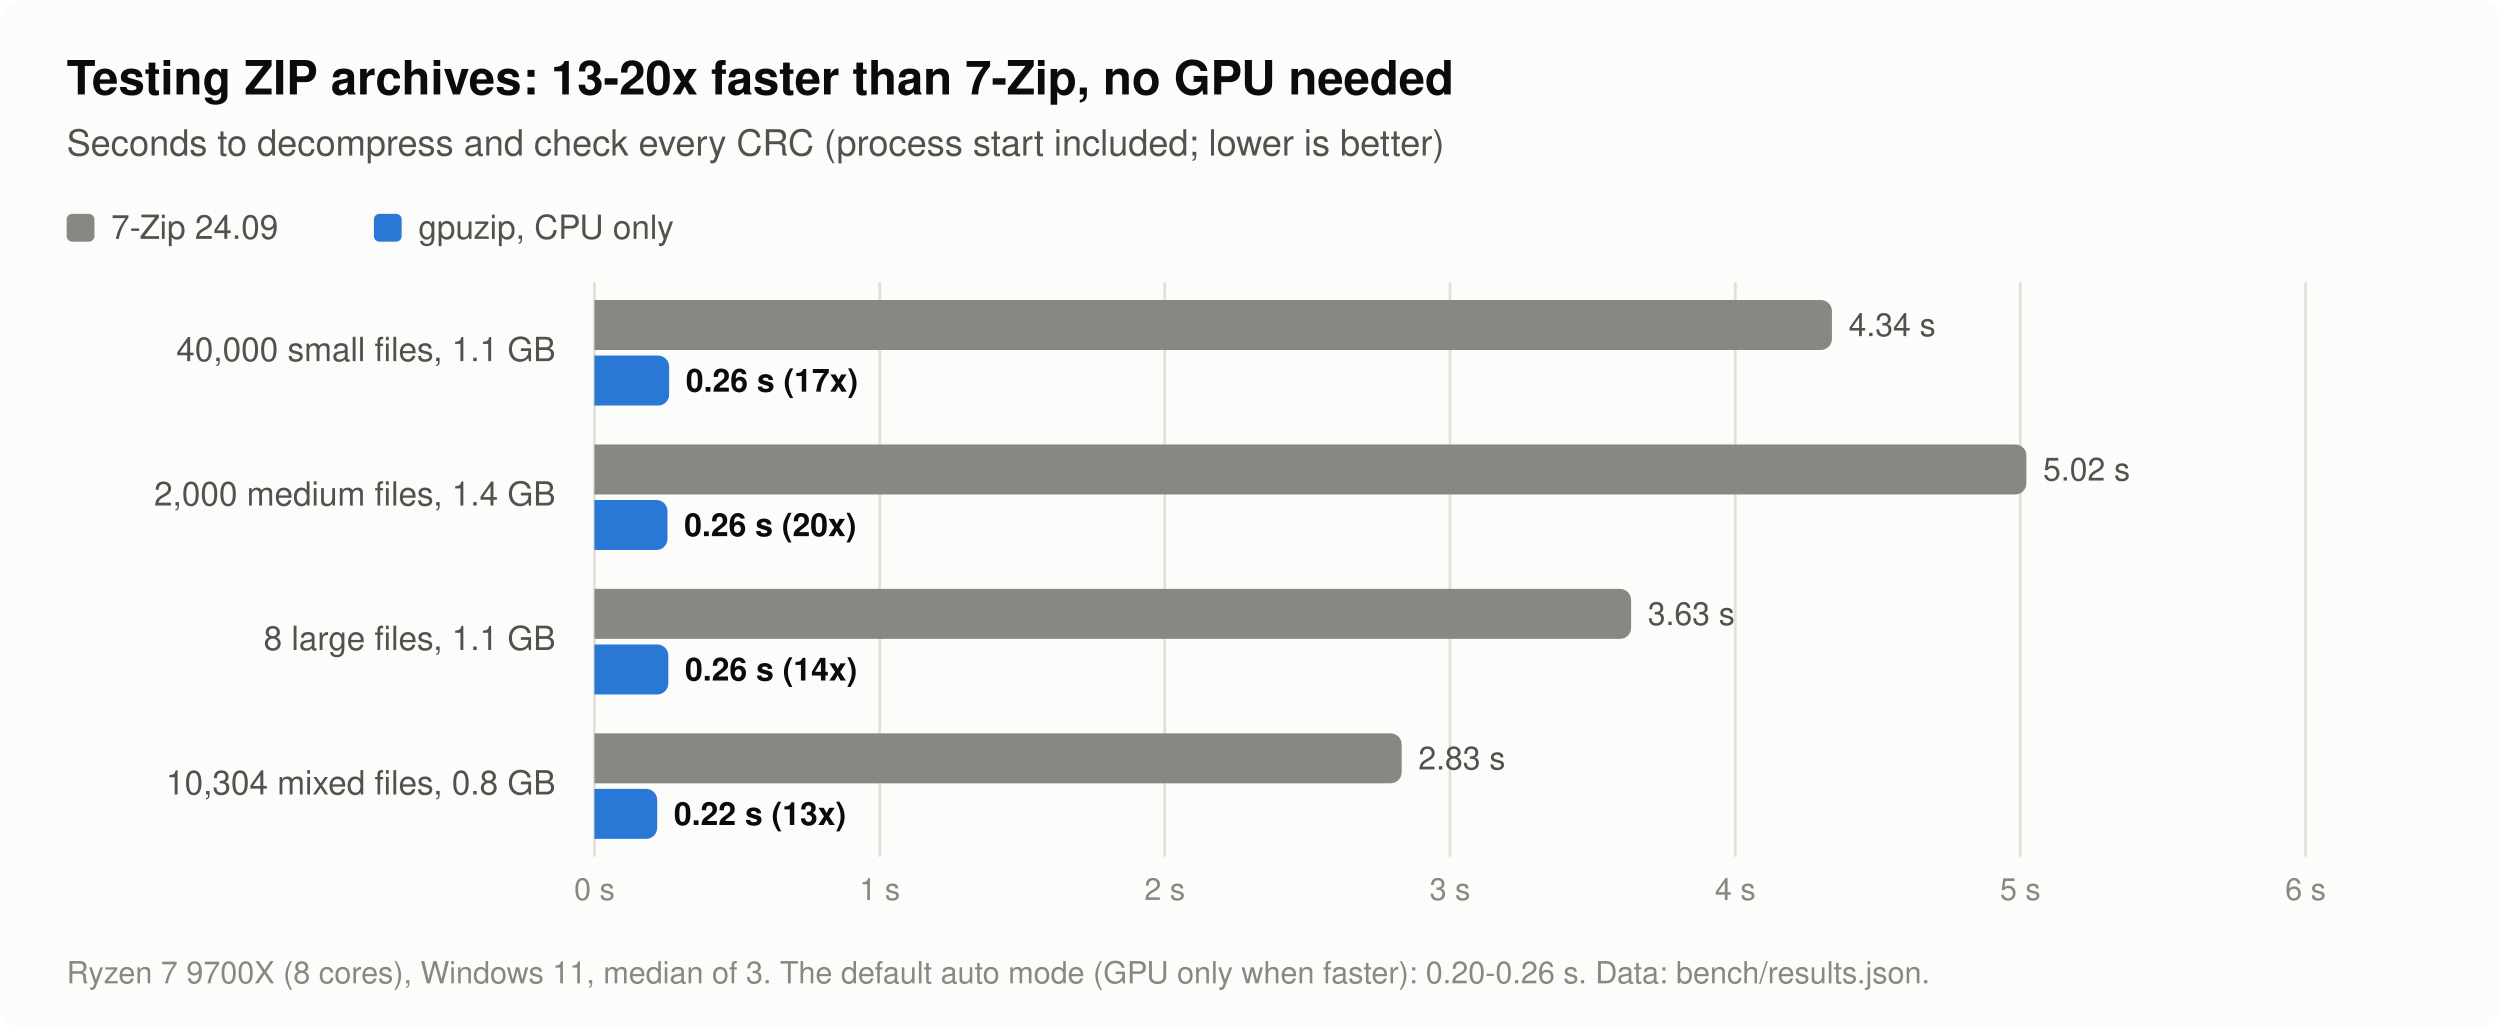
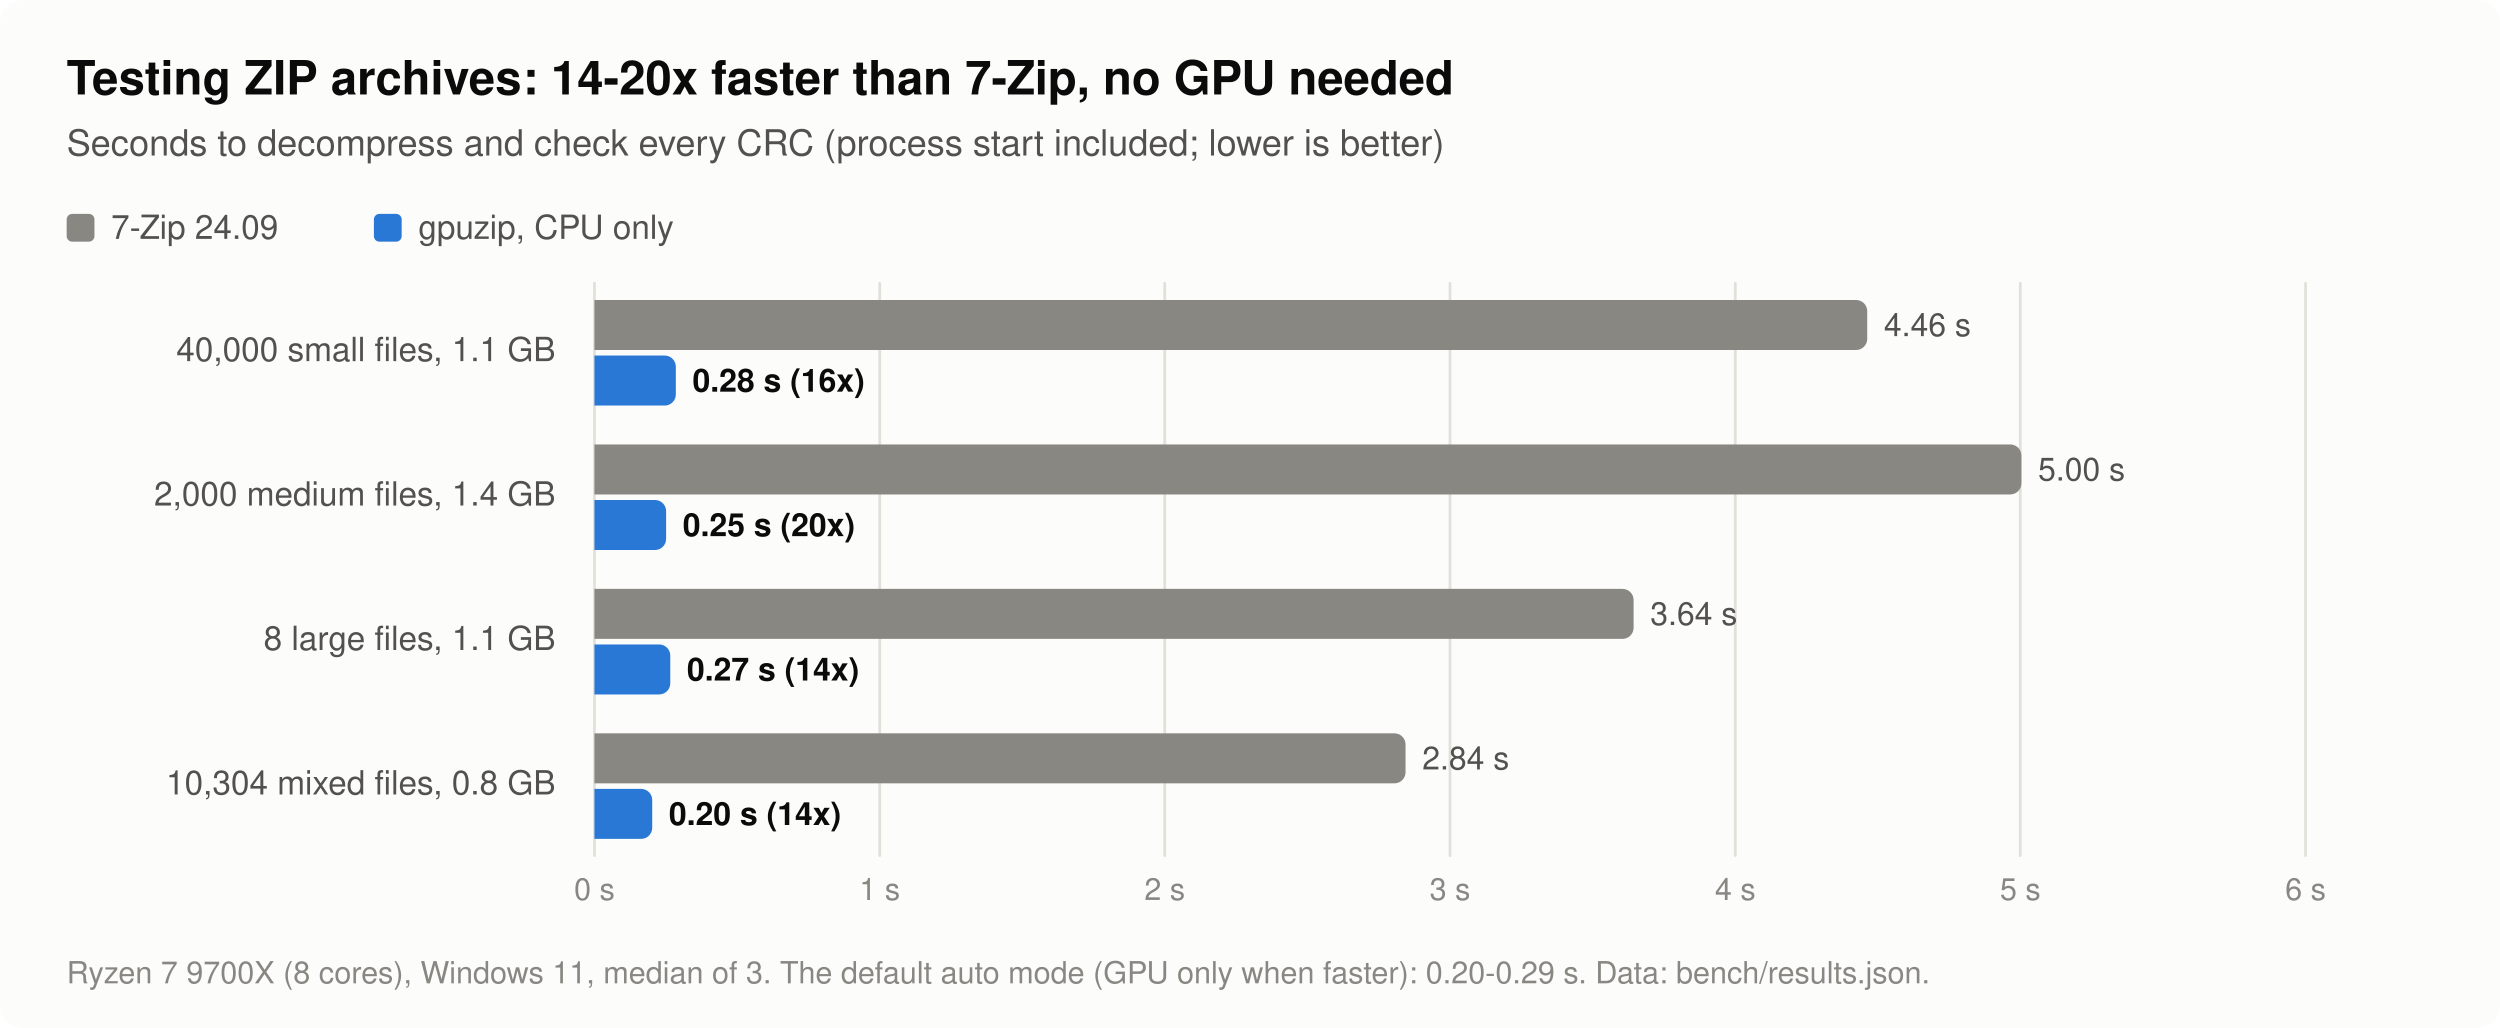
<svg xmlns="http://www.w3.org/2000/svg" viewBox="0 0 900 370" width="900" height="370" font-family="system-ui, -apple-system, 'Segoe UI', Helvetica, Arial, sans-serif" role="img" aria-labelledby="t d">
  <rect width="900" height="370" rx="8" fill="#fcfcfb" />
-   <text x="24.0" y="34.0" font-size="17" fill="#0b0b0b" text-anchor="start" font-weight="600">Testing ZIP archives: 13-20x faster than 7-Zip, no GPU needed</text>
+   <text x="24.0" y="34.0" font-size="17" fill="#0b0b0b" text-anchor="start" font-weight="600">Testing ZIP archives: 14-20x faster than 7-Zip, no GPU needed</text>
  <text x="24.0" y="56.0" font-size="13" fill="#52514e" text-anchor="start" font-weight="400">Seconds to decompress and check every CRC (process start included; lower is better)</text>
  <rect x="24" y="77" width="10" height="10" rx="2" fill="#898781" />
  <text x="40.0" y="86.0" font-size="12" fill="#52514e" text-anchor="start" font-weight="400">7-Zip 24.09</text>
  <rect x="134.6" y="77" width="10" height="10" rx="2" fill="#2a78d6" />
  <text x="150.6" y="86.0" font-size="12" fill="#52514e" text-anchor="start" font-weight="400">gpuzip, CPU only</text>
  <line x1="214.0" y1="102.0" x2="214.0" y2="308.0" stroke="#e1e0d9" stroke-width="1" stroke-linecap="round" />
  <text x="214.0" y="324.0" font-size="11" fill="#898781" text-anchor="middle" font-weight="400">0 s</text>
  <line x1="316.7" y1="102.0" x2="316.7" y2="308.0" stroke="#e1e0d9" stroke-width="1" stroke-linecap="round" />
  <text x="316.7" y="324.0" font-size="11" fill="#898781" text-anchor="middle" font-weight="400">1 s</text>
  <line x1="419.3" y1="102.0" x2="419.3" y2="308.0" stroke="#e1e0d9" stroke-width="1" stroke-linecap="round" />
  <text x="419.3" y="324.0" font-size="11" fill="#898781" text-anchor="middle" font-weight="400">2 s</text>
  <line x1="522.0" y1="102.0" x2="522.0" y2="308.0" stroke="#e1e0d9" stroke-width="1" stroke-linecap="round" />
  <text x="522.0" y="324.0" font-size="11" fill="#898781" text-anchor="middle" font-weight="400">3 s</text>
  <line x1="624.7" y1="102.0" x2="624.7" y2="308.0" stroke="#e1e0d9" stroke-width="1" stroke-linecap="round" />
  <text x="624.7" y="324.0" font-size="11" fill="#898781" text-anchor="middle" font-weight="400">4 s</text>
  <line x1="727.3" y1="102.0" x2="727.3" y2="308.0" stroke="#e1e0d9" stroke-width="1" stroke-linecap="round" />
  <text x="727.3" y="324.0" font-size="11" fill="#898781" text-anchor="middle" font-weight="400">5 s</text>
  <line x1="830.0" y1="102.0" x2="830.0" y2="308.0" stroke="#e1e0d9" stroke-width="1" stroke-linecap="round" />
  <text x="830.0" y="324.0" font-size="11" fill="#898781" text-anchor="middle" font-weight="400">6 s</text>
  <text x="200.0" y="130.0" font-size="12" fill="#52514e" text-anchor="end" font-weight="400">40,000 small files, 1.1 GB</text>
-   <path d="M214.0,108.0 h441.5 a4,4 0 0 1 4,4 v10.0 a4,4 0 0 1 -4,4 h-441.5 z" fill="#898781" />
-   <text x="665.5" y="121.0" font-size="11.5" fill="#52514e" text-anchor="start" font-weight="400">4.34 s</text>
-   <path d="M214.0,128.0 h22.9 a4,4 0 0 1 4,4 v10.0 a4,4 0 0 1 -4,4 h-22.9 z" fill="#2a78d6" />
-   <text x="246.9" y="141.0" font-size="11.5" fill="#0b0b0b" text-anchor="start" font-weight="600">0.26 s  (17x)</text>
+   <path d="M214.0,108.0 h454.2 a4,4 0 0 1 4,4 v10.0 a4,4 0 0 1 -4,4 h-454.2 z" fill="#898781" />
+   <text x="678.2" y="121.0" font-size="11.5" fill="#52514e" text-anchor="start" font-weight="400">4.46 s</text>
+   <path d="M214.0,128.0 h25.3 a4,4 0 0 1 4,4 v10.0 a4,4 0 0 1 -4,4 h-25.3 z" fill="#2a78d6" />
+   <text x="249.3" y="141.0" font-size="11.5" fill="#0b0b0b" text-anchor="start" font-weight="600">0.28 s  (16x)</text>
  <text x="200.0" y="182.0" font-size="12" fill="#52514e" text-anchor="end" font-weight="400">2,000 medium files, 1.4 GB</text>
-   <path d="M214.0,160.0 h511.5 a4,4 0 0 1 4,4 v10.0 a4,4 0 0 1 -4,4 h-511.5 z" fill="#898781" />
-   <text x="735.5" y="173.0" font-size="11.5" fill="#52514e" text-anchor="start" font-weight="400">5.02 s</text>
-   <path d="M214.0,180.0 h22.3 a4,4 0 0 1 4,4 v10.0 a4,4 0 0 1 -4,4 h-22.3 z" fill="#2a78d6" />
-   <text x="246.3" y="193.0" font-size="11.5" fill="#0b0b0b" text-anchor="start" font-weight="600">0.26 s  (20x)</text>
+   <path d="M214.0,160.0 h509.7 a4,4 0 0 1 4,4 v10.0 a4,4 0 0 1 -4,4 h-509.7 z" fill="#898781" />
+   <text x="733.7" y="173.0" font-size="11.5" fill="#52514e" text-anchor="start" font-weight="400">5.00 s</text>
+   <path d="M214.0,180.0 h21.8 a4,4 0 0 1 4,4 v10.0 a4,4 0 0 1 -4,4 h-21.8 z" fill="#2a78d6" />
+   <text x="245.8" y="193.0" font-size="11.5" fill="#0b0b0b" text-anchor="start" font-weight="600">0.25 s  (20x)</text>
  <text x="200.0" y="234.0" font-size="12" fill="#52514e" text-anchor="end" font-weight="400">8 large files, 1.1 GB</text>
-   <path d="M214.0,212.0 h369.2 a4,4 0 0 1 4,4 v10.0 a4,4 0 0 1 -4,4 h-369.2 z" fill="#898781" />
-   <text x="593.2" y="225.0" font-size="11.5" fill="#52514e" text-anchor="start" font-weight="400">3.63 s</text>
-   <path d="M214.0,232.0 h22.6 a4,4 0 0 1 4,4 v10.0 a4,4 0 0 1 -4,4 h-22.6 z" fill="#2a78d6" />
-   <text x="246.6" y="245.0" font-size="11.5" fill="#0b0b0b" text-anchor="start" font-weight="600">0.26 s  (14x)</text>
+   <path d="M214.0,212.0 h370.1 a4,4 0 0 1 4,4 v10.0 a4,4 0 0 1 -4,4 h-370.1 z" fill="#898781" />
+   <text x="594.1" y="225.0" font-size="11.5" fill="#52514e" text-anchor="start" font-weight="400">3.64 s</text>
+   <path d="M214.0,232.0 h23.3 a4,4 0 0 1 4,4 v10.0 a4,4 0 0 1 -4,4 h-23.3 z" fill="#2a78d6" />
+   <text x="247.3" y="245.0" font-size="11.5" fill="#0b0b0b" text-anchor="start" font-weight="600">0.27 s  (14x)</text>
  <text x="200.0" y="286.0" font-size="12" fill="#52514e" text-anchor="end" font-weight="400">10,304 mixed files, 0.8 GB</text>
-   <path d="M214.0,264.0 h286.6 a4,4 0 0 1 4,4 v10.0 a4,4 0 0 1 -4,4 h-286.6 z" fill="#898781" />
-   <text x="510.6" y="277.0" font-size="11.5" fill="#52514e" text-anchor="start" font-weight="400">2.83 s</text>
-   <path d="M214.0,284.0 h18.6 a4,4 0 0 1 4,4 v10.0 a4,4 0 0 1 -4,4 h-18.6 z" fill="#2a78d6" />
-   <text x="242.6" y="297.0" font-size="11.5" fill="#0b0b0b" text-anchor="start" font-weight="600">0.22 s  (13x)</text>
-   <text x="24.0" y="354.0" font-size="11" fill="#898781" text-anchor="start" font-weight="400">Ryzen 7 9700X (8 cores), Windows 11, median of 3. The default auto mode (GPU only when faster): 0.20-0.26 s. Data: bench/results.json.</text>
+   <path d="M214.0,264.0 h288.0 a4,4 0 0 1 4,4 v10.0 a4,4 0 0 1 -4,4 h-288.0 z" fill="#898781" />
+   <text x="512.0" y="277.0" font-size="11.5" fill="#52514e" text-anchor="start" font-weight="400">2.84 s</text>
+   <path d="M214.0,284.0 h16.8 a4,4 0 0 1 4,4 v10.0 a4,4 0 0 1 -4,4 h-16.8 z" fill="#2a78d6" />
+   <text x="240.8" y="297.0" font-size="11.5" fill="#0b0b0b" text-anchor="start" font-weight="600">0.20 s  (14x)</text>
+   <text x="24.0" y="354.0" font-size="11" fill="#898781" text-anchor="start" font-weight="400">Ryzen 7 9700X (8 cores), Windows 11, median of 3. The default auto mode (GPU only when faster): 0.20-0.29 s. Data: bench/results.json.</text>
</svg>
